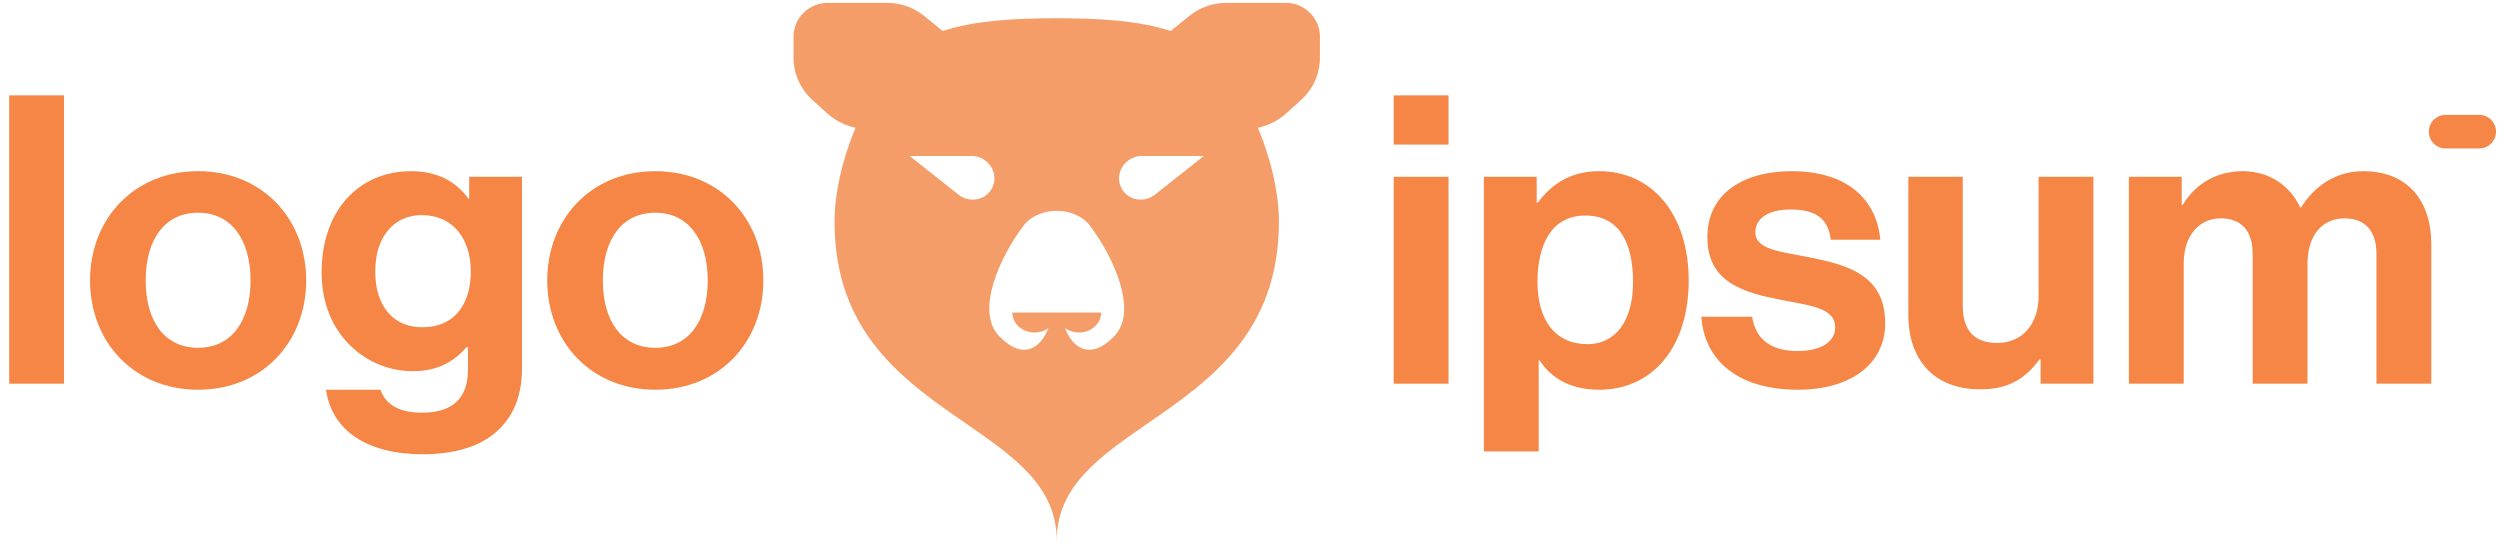
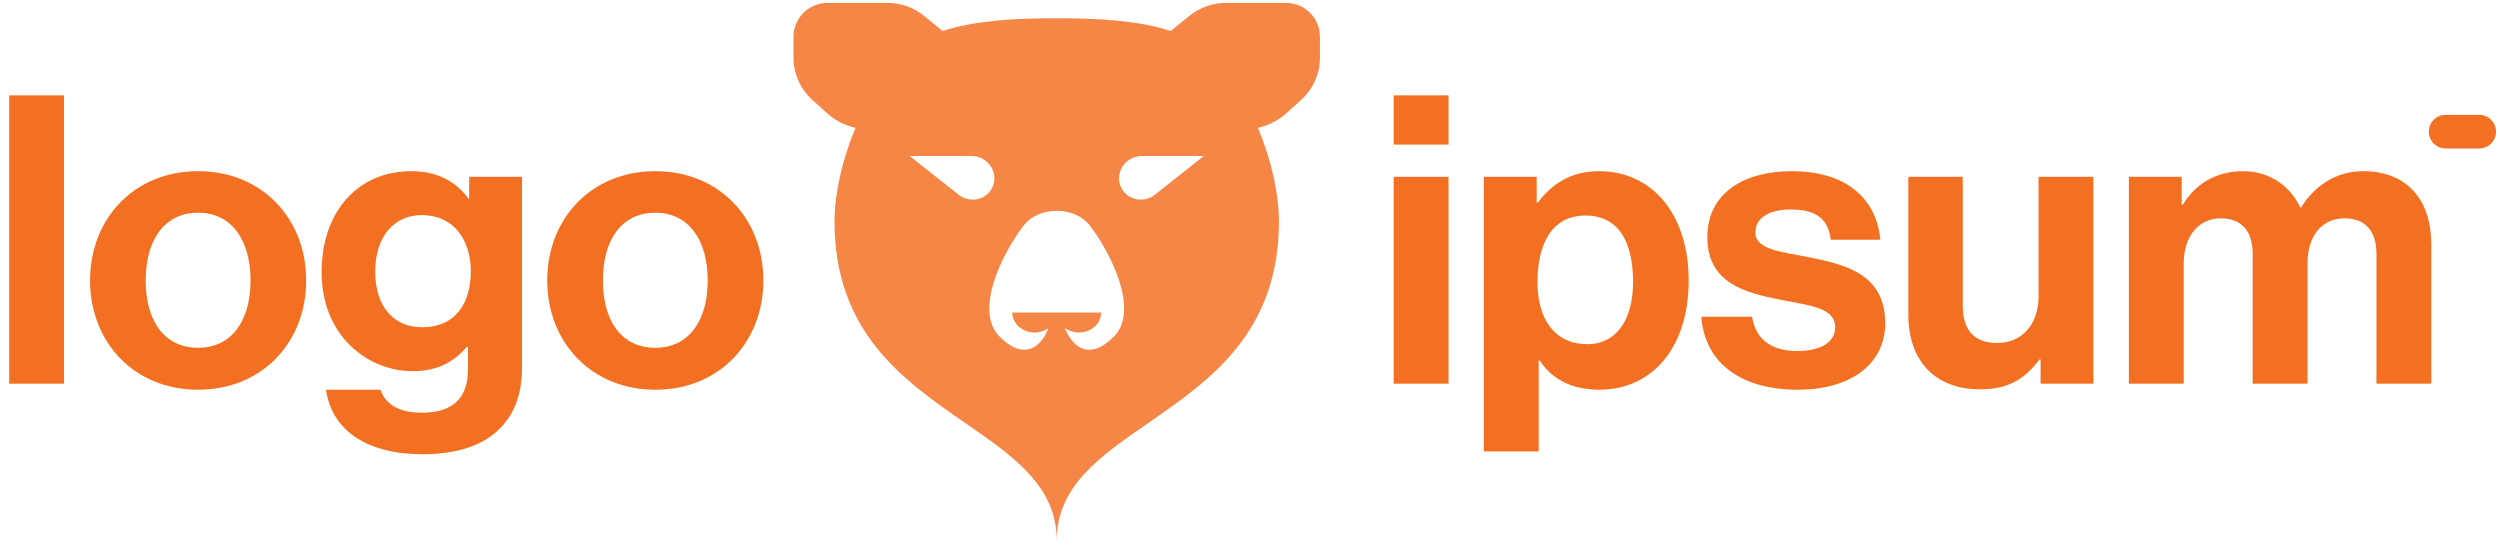
<svg xmlns="http://www.w3.org/2000/svg" id="logo-75" width="186" height="41" viewBox="0 0 186 41" fill="none">
-   <path class="ccustom" fill-rule="evenodd" clip-rule="evenodd" d="M59.037 2.729C59.037 1.339 60.176 0.213 61.581 0.213H66.011C67.011 0.213 67.98 0.556 68.753 1.183L70.1 2.276L70.134 2.306C70.165 2.296 70.196 2.286 70.228 2.276C72.659 1.506 75.609 1.359 78.621 1.359C81.632 1.359 84.582 1.506 87.013 2.276C87.045 2.286 87.076 2.296 87.107 2.306L87.141 2.276L88.488 1.183C89.261 0.556 90.23 0.213 91.23 0.213H95.66C97.065 0.213 98.204 1.339 98.204 2.729V4.284C98.204 5.487 97.691 6.635 96.792 7.445L95.705 8.425C95.174 8.904 94.537 9.252 93.845 9.442L93.588 9.512C94.595 11.89 95.152 14.432 95.152 16.488C95.152 24.759 89.978 28.332 85.419 31.479C81.829 33.958 78.621 36.173 78.621 40.213C78.621 36.173 75.412 33.958 71.822 31.479C67.263 28.332 62.089 24.759 62.089 16.488C62.089 14.432 62.646 11.89 63.653 9.512L63.396 9.442C62.704 9.252 62.067 8.904 61.536 8.425L60.449 7.445C59.55 6.635 59.037 5.487 59.037 4.284V2.729ZM81.927 23.25C81.927 23.645 81.753 24.024 81.443 24.304C81.133 24.583 80.712 24.74 80.274 24.74C79.895 24.74 79.53 24.623 79.238 24.411C79.735 25.728 81.008 26.976 82.944 24.969C84.653 23.105 82.868 19.172 81.129 16.838C80.549 16.06 79.597 15.686 78.621 15.686C77.644 15.686 76.692 16.06 76.112 16.838C74.373 19.172 72.588 23.105 74.297 24.969C76.233 26.976 77.506 25.728 78.003 24.411C77.711 24.623 77.346 24.74 76.967 24.74C76.529 24.74 76.108 24.583 75.798 24.304C75.488 24.024 75.314 23.645 75.314 23.25H81.927ZM72.29 11.608H67.684L71.314 14.483C72.113 15.115 73.28 14.913 73.774 14.057C74.398 12.975 73.569 11.608 72.29 11.608ZM84.951 11.608H89.557L85.927 14.483C85.128 15.115 83.961 14.913 83.467 14.057C82.843 12.975 83.672 11.608 84.951 11.608Z" fill="#f59d69" />
-   <path class="ccustom" d="M103.69 28.546H107.77V13.156H103.69V28.546ZM103.69 10.756H107.77V7.096H103.69V10.756Z" fill="#f58645" />
-   <path class="ccustom" d="M110.399 33.586H114.479V26.806H114.539C115.409 28.126 116.819 28.996 118.979 28.996C122.939 28.996 125.639 25.846 125.639 20.866C125.639 16.066 123.029 12.736 118.949 12.736C116.849 12.736 115.409 13.726 114.419 15.076H114.329V13.156H110.399V33.586ZM118.109 25.606C115.679 25.606 114.389 23.776 114.389 20.986C114.389 18.226 115.409 16.036 117.959 16.036C120.479 16.036 121.499 18.076 121.499 20.986C121.499 23.896 120.179 25.606 118.109 25.606Z" fill="#f58645" />
-   <path class="ccustom" d="M133.778 28.996C137.618 28.996 140.258 27.136 140.258 24.046C140.258 20.446 137.408 19.726 134.828 19.186C132.638 18.736 130.598 18.616 130.598 17.296C130.598 16.186 131.648 15.586 133.238 15.586C134.978 15.586 136.028 16.186 136.208 17.836H139.898C139.598 14.746 137.348 12.736 133.298 12.736C129.788 12.736 127.028 14.326 127.028 17.656C127.028 21.016 129.728 21.766 132.488 22.306C134.588 22.726 136.538 22.876 136.538 24.346C136.538 25.426 135.518 26.116 133.718 26.116C131.888 26.116 130.628 25.336 130.358 23.566H126.578C126.818 26.836 129.308 28.996 133.778 28.996Z" fill="#f58645" />
-   <path class="ccustom" d="M155.749 28.546V13.156H151.669V22.036C151.669 24.076 150.499 25.516 148.579 25.516C146.839 25.516 146.029 24.526 146.029 22.726V13.156H141.979V23.416C141.979 26.776 143.899 28.966 147.319 28.966C149.479 28.966 150.679 28.156 151.729 26.746H151.819V28.546H155.749Z" fill="#f58645" />
-   <path class="ccustom" d="M158.388 28.546H162.468V19.606C162.468 17.566 163.578 16.246 165.228 16.246C166.728 16.246 167.598 17.146 167.598 18.886V28.546H171.678V19.606C171.678 17.566 172.728 16.246 174.438 16.246C175.938 16.246 176.808 17.146 176.808 18.886V28.546H180.888V18.196C180.888 14.836 179.058 12.736 175.818 12.736C173.868 12.736 172.248 13.756 171.198 15.436H171.138C170.388 13.816 168.828 12.736 166.878 12.736C164.748 12.736 163.248 13.816 162.408 15.226H162.318V13.156H158.388V28.546Z" fill="#f58645" />
-   <path class="ccustom" d="M0.684 28.546H4.764V7.096H0.684V28.546Z" fill="#f58645" />
-   <path class="ccustom" d="M14.74 28.996C19.51 28.996 22.78 25.456 22.78 20.866C22.78 16.276 19.51 12.736 14.74 12.736C9.97 12.736 6.7 16.276 6.7 20.866C6.7 25.456 9.97 28.996 14.74 28.996ZM14.74 25.876C12.22 25.876 10.84 23.866 10.84 20.866C10.84 17.866 12.22 15.826 14.74 15.826C17.23 15.826 18.64 17.866 18.64 20.866C18.64 23.866 17.23 25.876 14.74 25.876Z" fill="#f58645" />
-   <path class="ccustom" d="M31.457 33.796C33.737 33.796 35.717 33.256 37.007 32.056C38.147 31.006 38.837 29.536 38.837 27.376V13.156H34.907V14.776H34.847C33.917 13.486 32.507 12.736 30.587 12.736C26.687 12.736 23.927 15.676 23.927 20.266C23.927 24.916 27.287 27.616 30.707 27.616C32.657 27.616 33.827 26.836 34.727 25.816H34.817V27.496C34.817 29.596 33.707 30.706 31.397 30.706C29.507 30.706 28.637 29.956 28.307 28.996H24.257C24.677 31.996 27.257 33.796 31.457 33.796ZM31.397 24.346C29.297 24.346 27.917 22.816 27.917 20.206C27.917 17.626 29.297 16.006 31.367 16.006C33.827 16.006 35.027 17.926 35.027 20.176C35.027 22.456 33.977 24.346 31.397 24.346Z" fill="#f58645" />
-   <path class="ccustom" d="M48.754 28.996C53.524 28.996 56.794 25.456 56.794 20.866C56.794 16.276 53.524 12.736 48.754 12.736C43.984 12.736 40.714 16.276 40.714 20.866C40.714 25.456 43.984 28.996 48.754 28.996ZM48.754 25.876C46.234 25.876 44.854 23.866 44.854 20.866C44.854 17.866 46.234 15.826 48.754 15.826C51.244 15.826 52.654 17.866 52.654 20.866C52.654 23.866 51.244 25.876 48.754 25.876Z" fill="#f58645" />
-   <path class="ccustom" d="M180.704 9.796C180.704 9.106 181.263 8.546 181.954 8.546H184.454C185.144 8.546 185.704 9.106 185.704 9.796C185.704 10.487 185.144 11.046 184.454 11.046H181.954C181.263 11.046 180.704 10.487 180.704 9.796Z" fill="#f58645" />
+   <path class="ccustom" fill-rule="evenodd" clip-rule="evenodd" d="M59.037 2.729C59.037 1.339 60.176 0.213 61.581 0.213H66.011C67.011 0.213 67.98 0.556 68.753 1.183L70.1 2.276L70.134 2.306C70.165 2.296 70.196 2.286 70.228 2.276C72.659 1.506 75.609 1.359 78.621 1.359C81.632 1.359 84.582 1.506 87.013 2.276C87.045 2.286 87.076 2.296 87.107 2.306L87.141 2.276L88.488 1.183C89.261 0.556 90.23 0.213 91.23 0.213H95.66C97.065 0.213 98.204 1.339 98.204 2.729V4.284C98.204 5.487 97.691 6.635 96.792 7.445L95.705 8.425C95.174 8.904 94.537 9.252 93.845 9.442L93.588 9.512C94.595 11.89 95.152 14.432 95.152 16.488C95.152 24.759 89.978 28.332 85.419 31.479C81.829 33.958 78.621 36.173 78.621 40.213C78.621 36.173 75.412 33.958 71.822 31.479C67.263 28.332 62.089 24.759 62.089 16.488C62.089 14.432 62.646 11.89 63.653 9.512L63.396 9.442C62.704 9.252 62.067 8.904 61.536 8.425L60.449 7.445C59.55 6.635 59.037 5.487 59.037 4.284V2.729ZM81.927 23.25C81.927 23.645 81.753 24.024 81.443 24.304C81.133 24.583 80.712 24.74 80.274 24.74C79.895 24.74 79.53 24.623 79.238 24.411C79.735 25.728 81.008 26.976 82.944 24.969C84.653 23.105 82.868 19.172 81.129 16.838C80.549 16.06 79.597 15.686 78.621 15.686C77.644 15.686 76.692 16.06 76.112 16.838C74.373 19.172 72.588 23.105 74.297 24.969C76.233 26.976 77.506 25.728 78.003 24.411C77.711 24.623 77.346 24.74 76.967 24.74C76.529 24.74 76.108 24.583 75.798 24.304C75.488 24.024 75.314 23.645 75.314 23.25H81.927ZM72.29 11.608H67.684L71.314 14.483C72.113 15.115 73.28 14.913 73.774 14.057C74.398 12.975 73.569 11.608 72.29 11.608ZM84.951 11.608H89.557L85.927 14.483C85.128 15.115 83.961 14.913 83.467 14.057C82.843 12.975 83.672 11.608 84.951 11.608Z" fill="#f58645" />
+   <path class="ccustom" d="M103.69 28.546H107.77V13.156H103.69V28.546ZM103.69 10.756H107.77V7.096H103.69V10.756Z" fill="#f37022" />
+   <path class="ccustom" d="M110.399 33.586H114.479V26.806H114.539C115.409 28.126 116.819 28.996 118.979 28.996C122.939 28.996 125.639 25.846 125.639 20.866C125.639 16.066 123.029 12.736 118.949 12.736C116.849 12.736 115.409 13.726 114.419 15.076H114.329V13.156H110.399V33.586ZM118.109 25.606C115.679 25.606 114.389 23.776 114.389 20.986C114.389 18.226 115.409 16.036 117.959 16.036C120.479 16.036 121.499 18.076 121.499 20.986C121.499 23.896 120.179 25.606 118.109 25.606Z" fill="#f37022" />
+   <path class="ccustom" d="M133.778 28.996C137.618 28.996 140.258 27.136 140.258 24.046C140.258 20.446 137.408 19.726 134.828 19.186C132.638 18.736 130.598 18.616 130.598 17.296C130.598 16.186 131.648 15.586 133.238 15.586C134.978 15.586 136.028 16.186 136.208 17.836H139.898C139.598 14.746 137.348 12.736 133.298 12.736C129.788 12.736 127.028 14.326 127.028 17.656C127.028 21.016 129.728 21.766 132.488 22.306C134.588 22.726 136.538 22.876 136.538 24.346C136.538 25.426 135.518 26.116 133.718 26.116C131.888 26.116 130.628 25.336 130.358 23.566H126.578C126.818 26.836 129.308 28.996 133.778 28.996Z" fill="#f37022" />
+   <path class="ccustom" d="M155.749 28.546V13.156H151.669V22.036C151.669 24.076 150.499 25.516 148.579 25.516C146.839 25.516 146.029 24.526 146.029 22.726V13.156H141.979V23.416C141.979 26.776 143.899 28.966 147.319 28.966C149.479 28.966 150.679 28.156 151.729 26.746H151.819V28.546H155.749Z" fill="#f37022" />
+   <path class="ccustom" d="M158.388 28.546H162.468V19.606C162.468 17.566 163.578 16.246 165.228 16.246C166.728 16.246 167.598 17.146 167.598 18.886V28.546H171.678V19.606C171.678 17.566 172.728 16.246 174.438 16.246C175.938 16.246 176.808 17.146 176.808 18.886V28.546H180.888V18.196C180.888 14.836 179.058 12.736 175.818 12.736C173.868 12.736 172.248 13.756 171.198 15.436H171.138C170.388 13.816 168.828 12.736 166.878 12.736C164.748 12.736 163.248 13.816 162.408 15.226H162.318V13.156H158.388V28.546Z" fill="#f37022" />
+   <path class="ccustom" d="M0.684 28.546H4.764V7.096H0.684V28.546Z" fill="#f37022" />
+   <path class="ccustom" d="M14.74 28.996C19.51 28.996 22.78 25.456 22.78 20.866C22.78 16.276 19.51 12.736 14.74 12.736C9.97 12.736 6.7 16.276 6.7 20.866C6.7 25.456 9.97 28.996 14.74 28.996ZM14.74 25.876C12.22 25.876 10.84 23.866 10.84 20.866C10.84 17.866 12.22 15.826 14.74 15.826C17.23 15.826 18.64 17.866 18.64 20.866C18.64 23.866 17.23 25.876 14.74 25.876Z" fill="#f37022" />
+   <path class="ccustom" d="M31.457 33.796C33.737 33.796 35.717 33.256 37.007 32.056C38.147 31.006 38.837 29.536 38.837 27.376V13.156H34.907V14.776H34.847C33.917 13.486 32.507 12.736 30.587 12.736C26.687 12.736 23.927 15.676 23.927 20.266C23.927 24.916 27.287 27.616 30.707 27.616C32.657 27.616 33.827 26.836 34.727 25.816H34.817V27.496C34.817 29.596 33.707 30.706 31.397 30.706C29.507 30.706 28.637 29.956 28.307 28.996H24.257C24.677 31.996 27.257 33.796 31.457 33.796ZM31.397 24.346C29.297 24.346 27.917 22.816 27.917 20.206C27.917 17.626 29.297 16.006 31.367 16.006C33.827 16.006 35.027 17.926 35.027 20.176C35.027 22.456 33.977 24.346 31.397 24.346Z" fill="#f37022" />
+   <path class="ccustom" d="M48.754 28.996C53.524 28.996 56.794 25.456 56.794 20.866C56.794 16.276 53.524 12.736 48.754 12.736C43.984 12.736 40.714 16.276 40.714 20.866C40.714 25.456 43.984 28.996 48.754 28.996ZM48.754 25.876C46.234 25.876 44.854 23.866 44.854 20.866C44.854 17.866 46.234 15.826 48.754 15.826C51.244 15.826 52.654 17.866 52.654 20.866C52.654 23.866 51.244 25.876 48.754 25.876Z" fill="#f37022" />
+   <path class="ccustom" d="M180.704 9.796C180.704 9.106 181.263 8.546 181.954 8.546H184.454C185.144 8.546 185.704 9.106 185.704 9.796C185.704 10.487 185.144 11.046 184.454 11.046H181.954C181.263 11.046 180.704 10.487 180.704 9.796Z" fill="#f37022" />
</svg>
